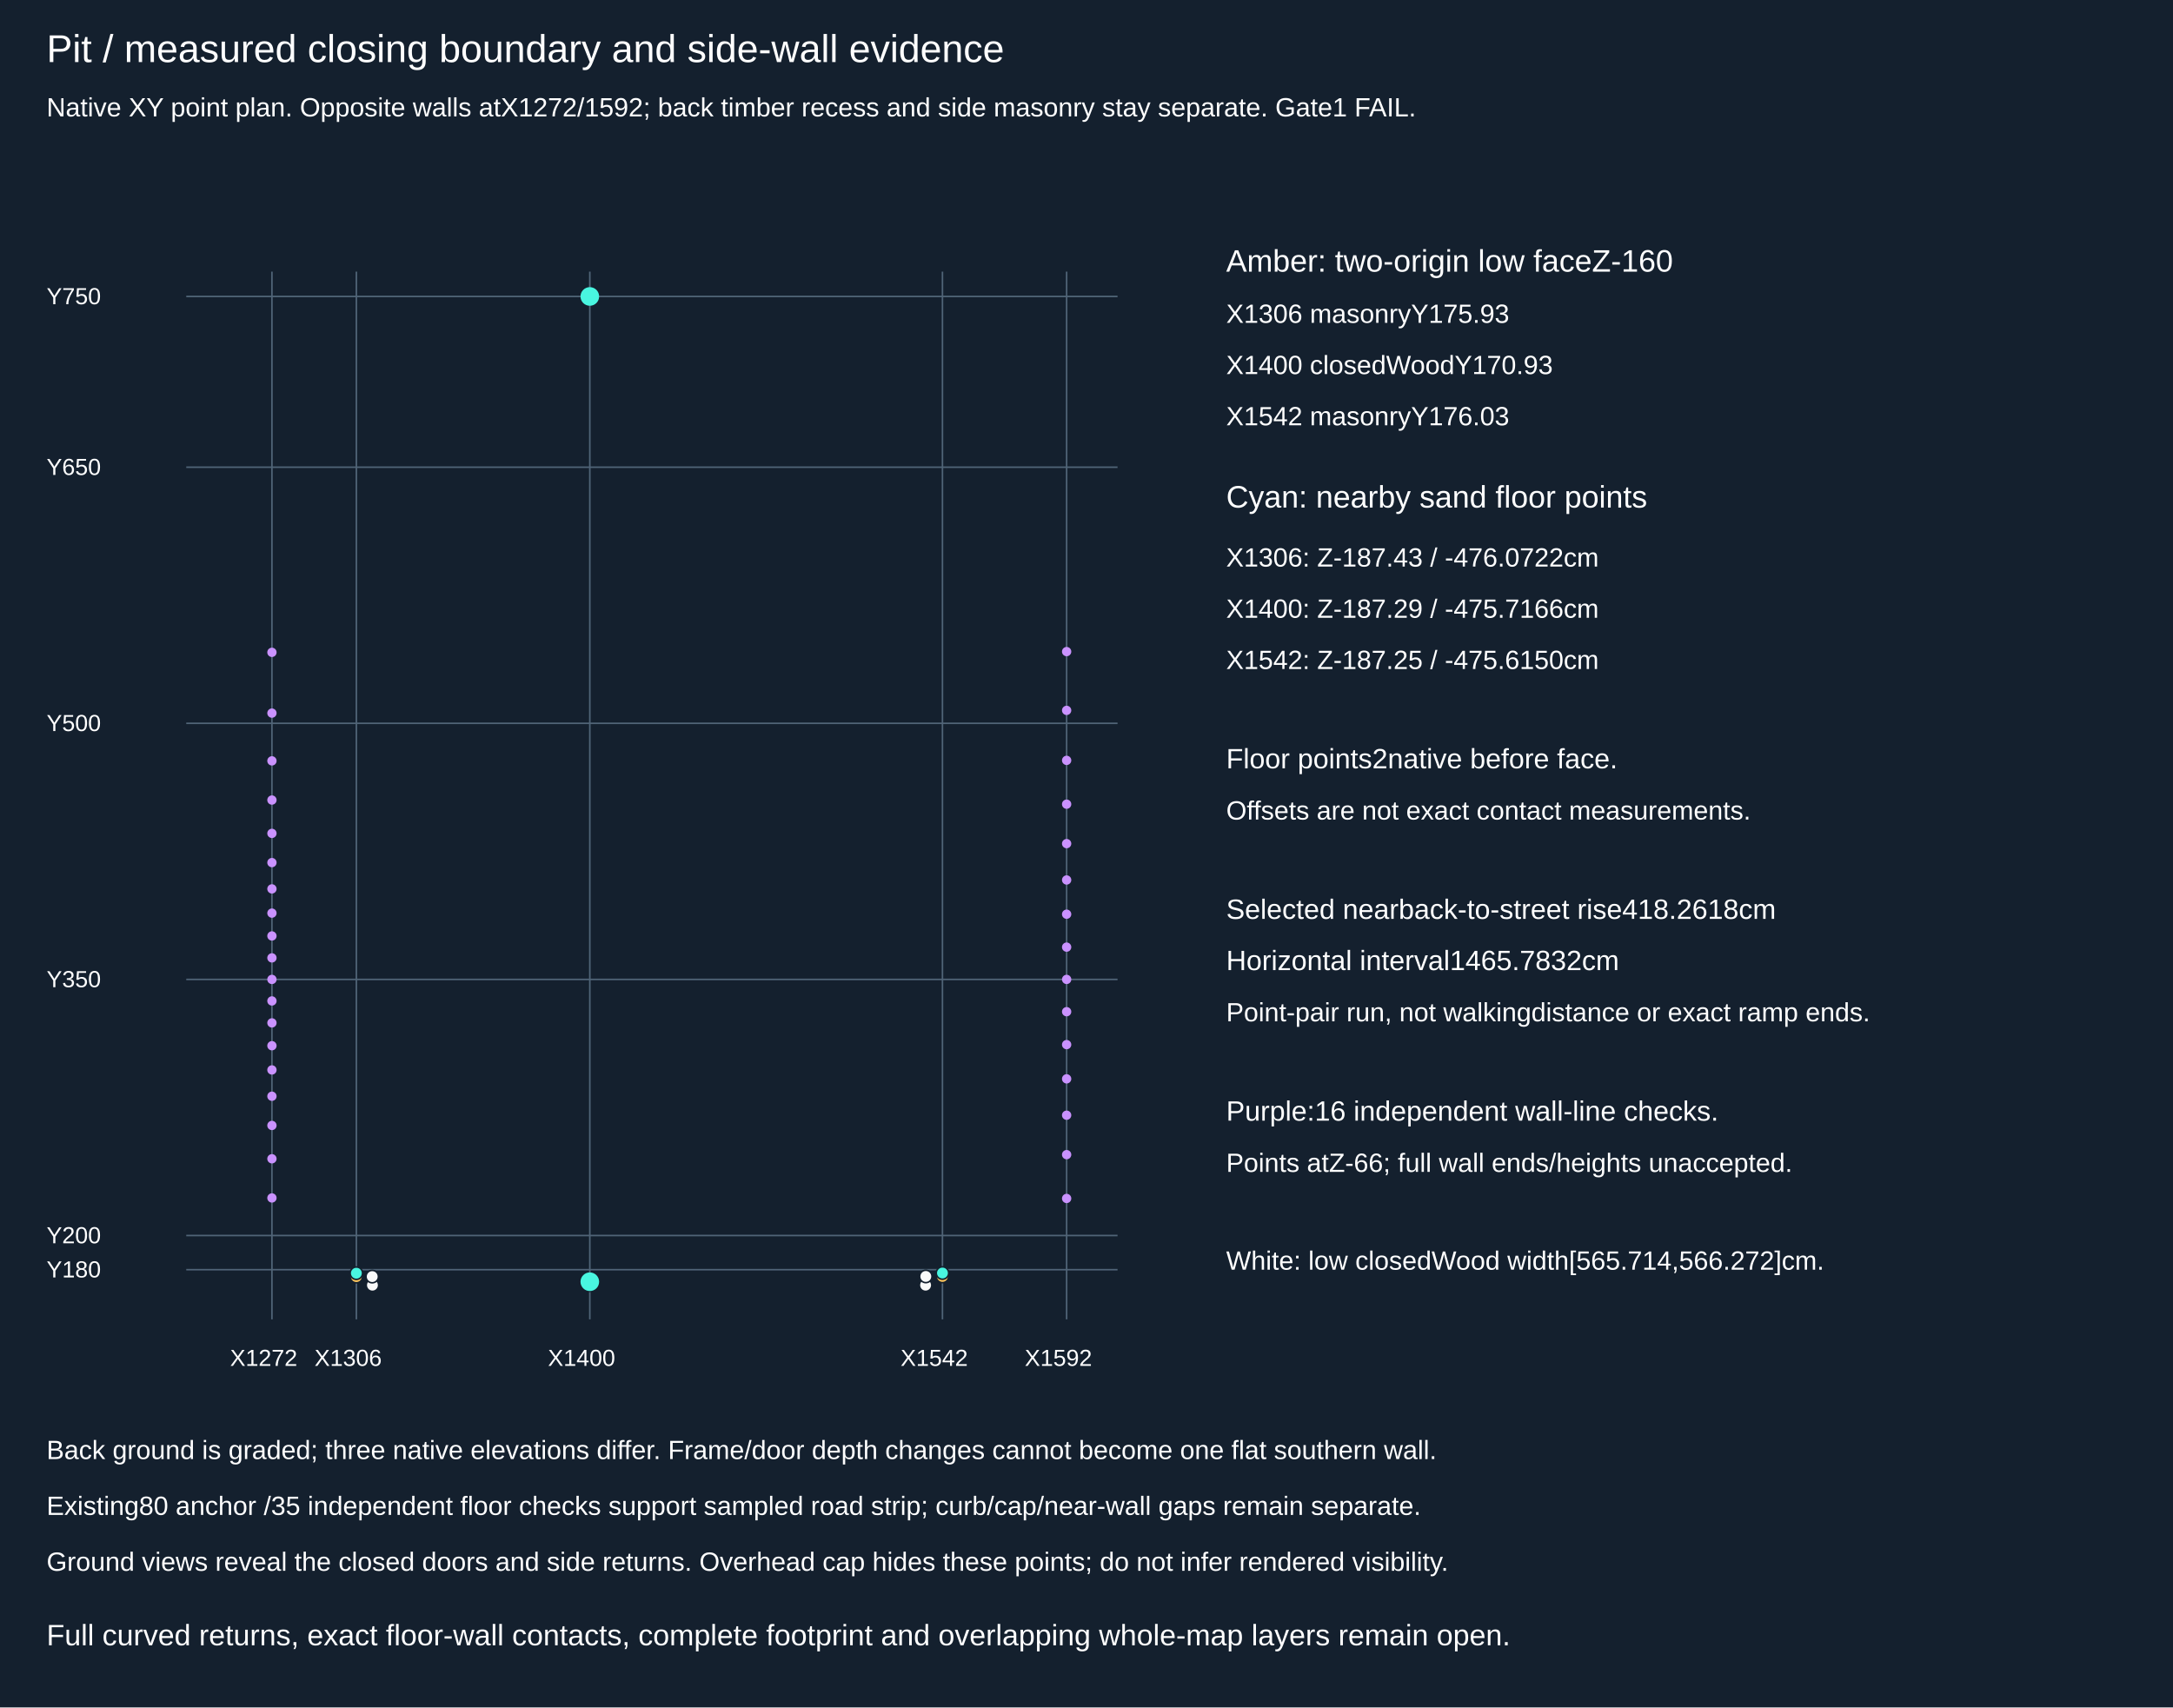
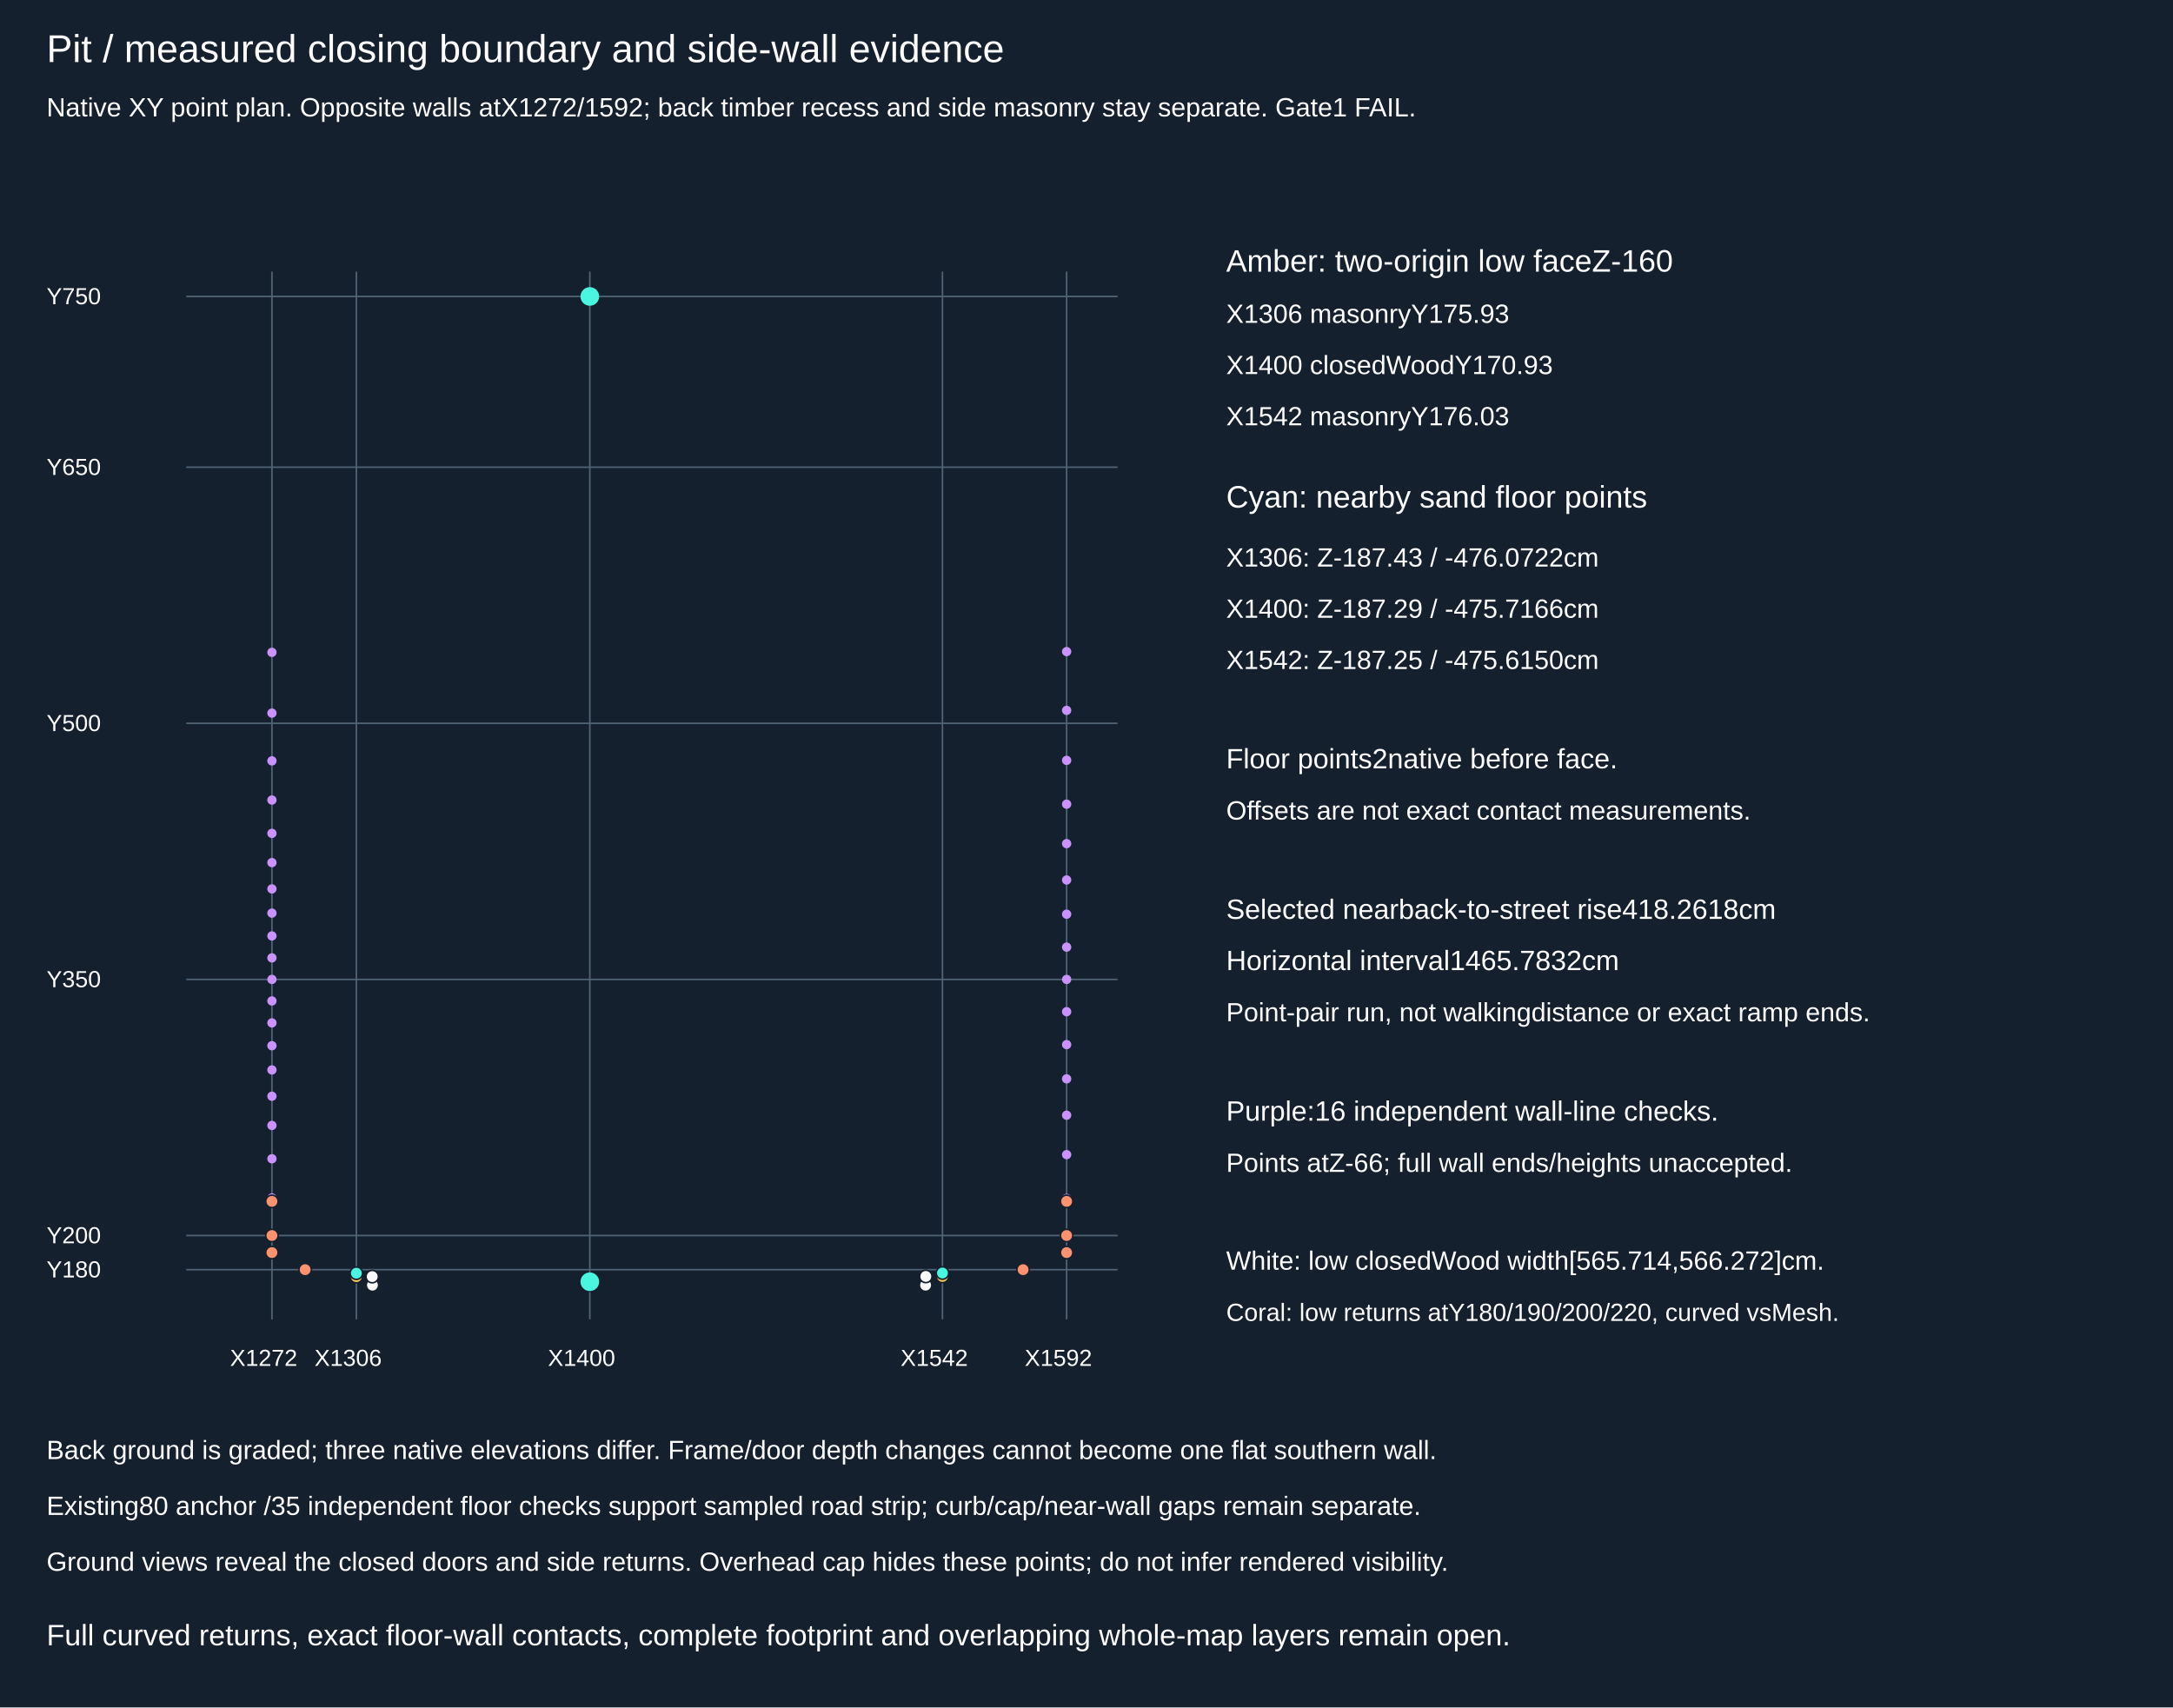
<svg xmlns="http://www.w3.org/2000/svg" width="1400" height="1100">
  <rect width="1400" height="1100" fill="#14202e" />
  <g font-family="Arial" fill="white">
    <text x="30" y="40" font-size="25">Pit / measured closing boundary and side-wall evidence</text>
    <text x="30" y="75" font-size="17">Native XY point plan. Opposite walls atX1272/1592; back timber recess and side masonry stay separate. Gate1 FAIL.</text>
    <path d="M120,818.0H720" stroke="#506477" />
    <text x="30" y="823.0" font-size="15">Y180</text>
    <path d="M120,796.0H720" stroke="#506477" />
    <text x="30" y="801.0" font-size="15">Y200</text>
    <path d="M120,631.0H720" stroke="#506477" />
    <text x="30" y="636.0" font-size="15">Y350</text>
    <path d="M120,466H720" stroke="#506477" />
    <text x="30" y="471" font-size="15">Y500</text>
    <path d="M120,301.0H720" stroke="#506477" />
    <text x="30" y="306.0" font-size="15">Y650</text>
    <path d="M120,191.0H720" stroke="#506477" />
    <text x="30" y="196.0" font-size="15">Y750</text>
    <path d="M175.2,175V850" stroke="#506477" />
    <text x="148.2" y="880" font-size="15">X1272</text>
    <path d="M229.6,175V850" stroke="#506477" />
    <text x="202.6" y="880" font-size="15">X1306</text>
    <path d="M380.0,175V850" stroke="#506477" />
    <text x="353.0" y="880" font-size="15">X1400</text>
    <path d="M607.2,175V850" stroke="#506477" />
    <text x="580.2" y="880" font-size="15">X1542</text>
    <path d="M687.2,175V850" stroke="#506477" />
    <text x="660.2" y="880" font-size="15">X1592</text>
    <circle cx="687.2" cy="631.0" r="3" fill="#ca92ff" />
    <circle cx="687.2" cy="588.991" r="3" fill="#ca92ff" />
    <circle cx="687.2" cy="610.199" r="3" fill="#ca92ff" />
    <circle cx="687.2" cy="543.517" r="3" fill="#ca92ff" />
    <circle cx="687.2" cy="566.936" r="3" fill="#ca92ff" />
    <circle cx="687.2" cy="489.881" r="3" fill="#ca92ff" />
    <circle cx="687.2" cy="518.107" r="3" fill="#ca92ff" />
    <circle cx="687.2" cy="419.8" r="3" fill="#ca92ff" />
    <circle cx="687.2" cy="457.673" r="3" fill="#ca92ff" />
    <circle cx="175.2" cy="420.284" r="3" fill="#ca92ff" />
    <circle cx="175.2" cy="490.2" r="3" fill="#ca92ff" />
    <circle cx="175.2" cy="459.433" r="3" fill="#ca92ff" />
    <circle cx="175.2" cy="536.917" r="3" fill="#ca92ff" />
    <circle cx="175.2" cy="515.445" r="3" fill="#ca92ff" />
    <circle cx="175.2" cy="572.678" r="3" fill="#ca92ff" />
    <circle cx="175.2" cy="555.738" r="3" fill="#ca92ff" />
    <circle cx="175.2" cy="602.994" r="3" fill="#ca92ff" />
    <circle cx="175.2" cy="588.287" r="3" fill="#ca92ff" />
    <circle cx="175.2" cy="631.0" r="3" fill="#ca92ff" />
    <circle cx="175.2" cy="617.129" r="3" fill="#ca92ff" />
    <circle cx="175.2" cy="659.006" r="3" fill="#ca92ff" />
    <circle cx="175.2" cy="644.871" r="3" fill="#ca92ff" />
    <circle cx="175.2" cy="689.322" r="3" fill="#ca92ff" />
    <circle cx="175.2" cy="673.713" r="3" fill="#ca92ff" />
    <circle cx="175.2" cy="725.083" r="3" fill="#ca92ff" />
    <circle cx="175.2" cy="706.262" r="3" fill="#ca92ff" />
    <circle cx="175.2" cy="771.8" r="3" fill="#ca92ff" />
    <circle cx="175.2" cy="746.555" r="3" fill="#ca92ff" />
    <circle cx="687.2" cy="772.119" r="3" fill="#ca92ff" />
    <circle cx="687.2" cy="718.483" r="3" fill="#ca92ff" />
    <circle cx="687.2" cy="743.893" r="3" fill="#ca92ff" />
    <circle cx="687.2" cy="673.009" r="3" fill="#ca92ff" />
    <circle cx="687.2" cy="695.064" r="3" fill="#ca92ff" />
    <circle cx="687.2" cy="651.801" r="3" fill="#ca92ff" />
    <circle cx="229.6" cy="822.477" r="4" fill="#ffc75d" stroke="#14202e" />
    <circle cx="229.6" cy="820.277" r="4" fill="#49f6e0" stroke="#14202e" />
    <circle cx="380.0" cy="827.977" r="4" fill="#ffc75d" stroke="#14202e" />
    <circle cx="380.0" cy="825.777" r="4" fill="#49f6e0" stroke="#14202e" />
    <circle cx="607.2" cy="822.367" r="4" fill="#ffc75d" stroke="#14202e" />
    <circle cx="607.2" cy="820.167" r="4" fill="#49f6e0" stroke="#14202e" />
    <circle cx="239.952" cy="827.977" r="4" fill="#f9f9f9" stroke="#14202e" />
    <circle cx="239.808" cy="822.466" r="4" fill="#f9f9f9" stroke="#14202e" />
    <circle cx="596.336" cy="827.977" r="4" fill="#f9f9f9" stroke="#14202e" />
    <circle cx="596.48" cy="822.367" r="4" fill="#f9f9f9" stroke="#14202e" />
    <text x="790" y="818" font-size="17">White: low closedWood width[565.714,566.272]cm.</text>
+     <circle cx="659.152" cy="818.0" r="4" fill="#ff926e" stroke="#14202e" />
+     <circle cx="196.608" cy="818.0" r="4" fill="#ff926e" stroke="#14202e" />
+     <circle cx="687.2" cy="807.0" r="4" fill="#ff926e" stroke="#14202e" />
+     <circle cx="175.2" cy="807.0" r="4" fill="#ff926e" stroke="#14202e" />
+     <circle cx="687.2" cy="796.0" r="4" fill="#ff926e" stroke="#14202e" />
+     <circle cx="175.2" cy="796.0" r="4" fill="#ff926e" stroke="#14202e" />
+     <circle cx="687.2" cy="774.0" r="4" fill="#ff926e" stroke="#14202e" />
+     <circle cx="175.2" cy="774.0" r="4" fill="#ff926e" stroke="#14202e" />
+     <text x="790" y="851" font-size="16">Coral: low returns atY180/190/200/220, curved vsMesh.</text>
    <circle cx="380.0" cy="825.777" r="6" fill="#49f6e0" />
    <circle cx="380.0" cy="190.989" r="6" fill="#49f6e0" />
    <text x="790" y="175" font-size="20">Amber: two-origin low faceZ-160</text>
    <text x="790" y="208" font-size="17">X1306 masonryY175.93</text>
    <text x="790" y="241" font-size="17">X1400 closedWoodY170.93</text>
    <text x="790" y="274" font-size="17">X1542 masonryY176.03</text>
    <text x="790" y="327" font-size="20">Cyan: nearby sand floor points</text>
    <text x="790" y="365" font-size="17">X1306: Z-187.43 / -476.0722cm</text>
    <text x="790" y="398" font-size="17">X1400: Z-187.29 / -475.7166cm</text>
    <text x="790" y="431" font-size="17">X1542: Z-187.25 / -475.6150cm</text>
    <text x="790" y="495" font-size="18">Floor points2native before face.</text>
    <text x="790" y="528" font-size="17">Offsets are not exact contact measurements.</text>
    <text x="790" y="592" font-size="18">Selected nearback-to-street rise418.2618cm</text>
    <text x="790" y="625" font-size="18">Horizontal interval1465.7832cm</text>
    <text x="790" y="658" font-size="17">Point-pair run, not walkingdistance or exact ramp ends.</text>
    <text x="790" y="722" font-size="18">Purple:16 independent wall-line checks.</text>
    <text x="790" y="755" font-size="17">Points atZ-66; full wall ends/heights unaccepted.</text>
    <text x="30" y="940" font-size="17">Back ground is graded; three native elevations differ. Frame/door depth changes cannot become one flat southern wall.</text>
    <text x="30" y="976" font-size="17">Existing80 anchor /35 independent floor checks support sampled road strip; curb/cap/near-wall gaps remain separate.</text>
    <text x="30" y="1012" font-size="17">Ground views reveal the closed doors and side returns. Overhead cap hides these points; do not infer rendered visibility.</text>
    <text x="30" y="1060" font-size="19">Full curved returns, exact floor-wall contacts, complete footprint and overlapping whole-map layers remain open.</text>
  </g>
</svg>
